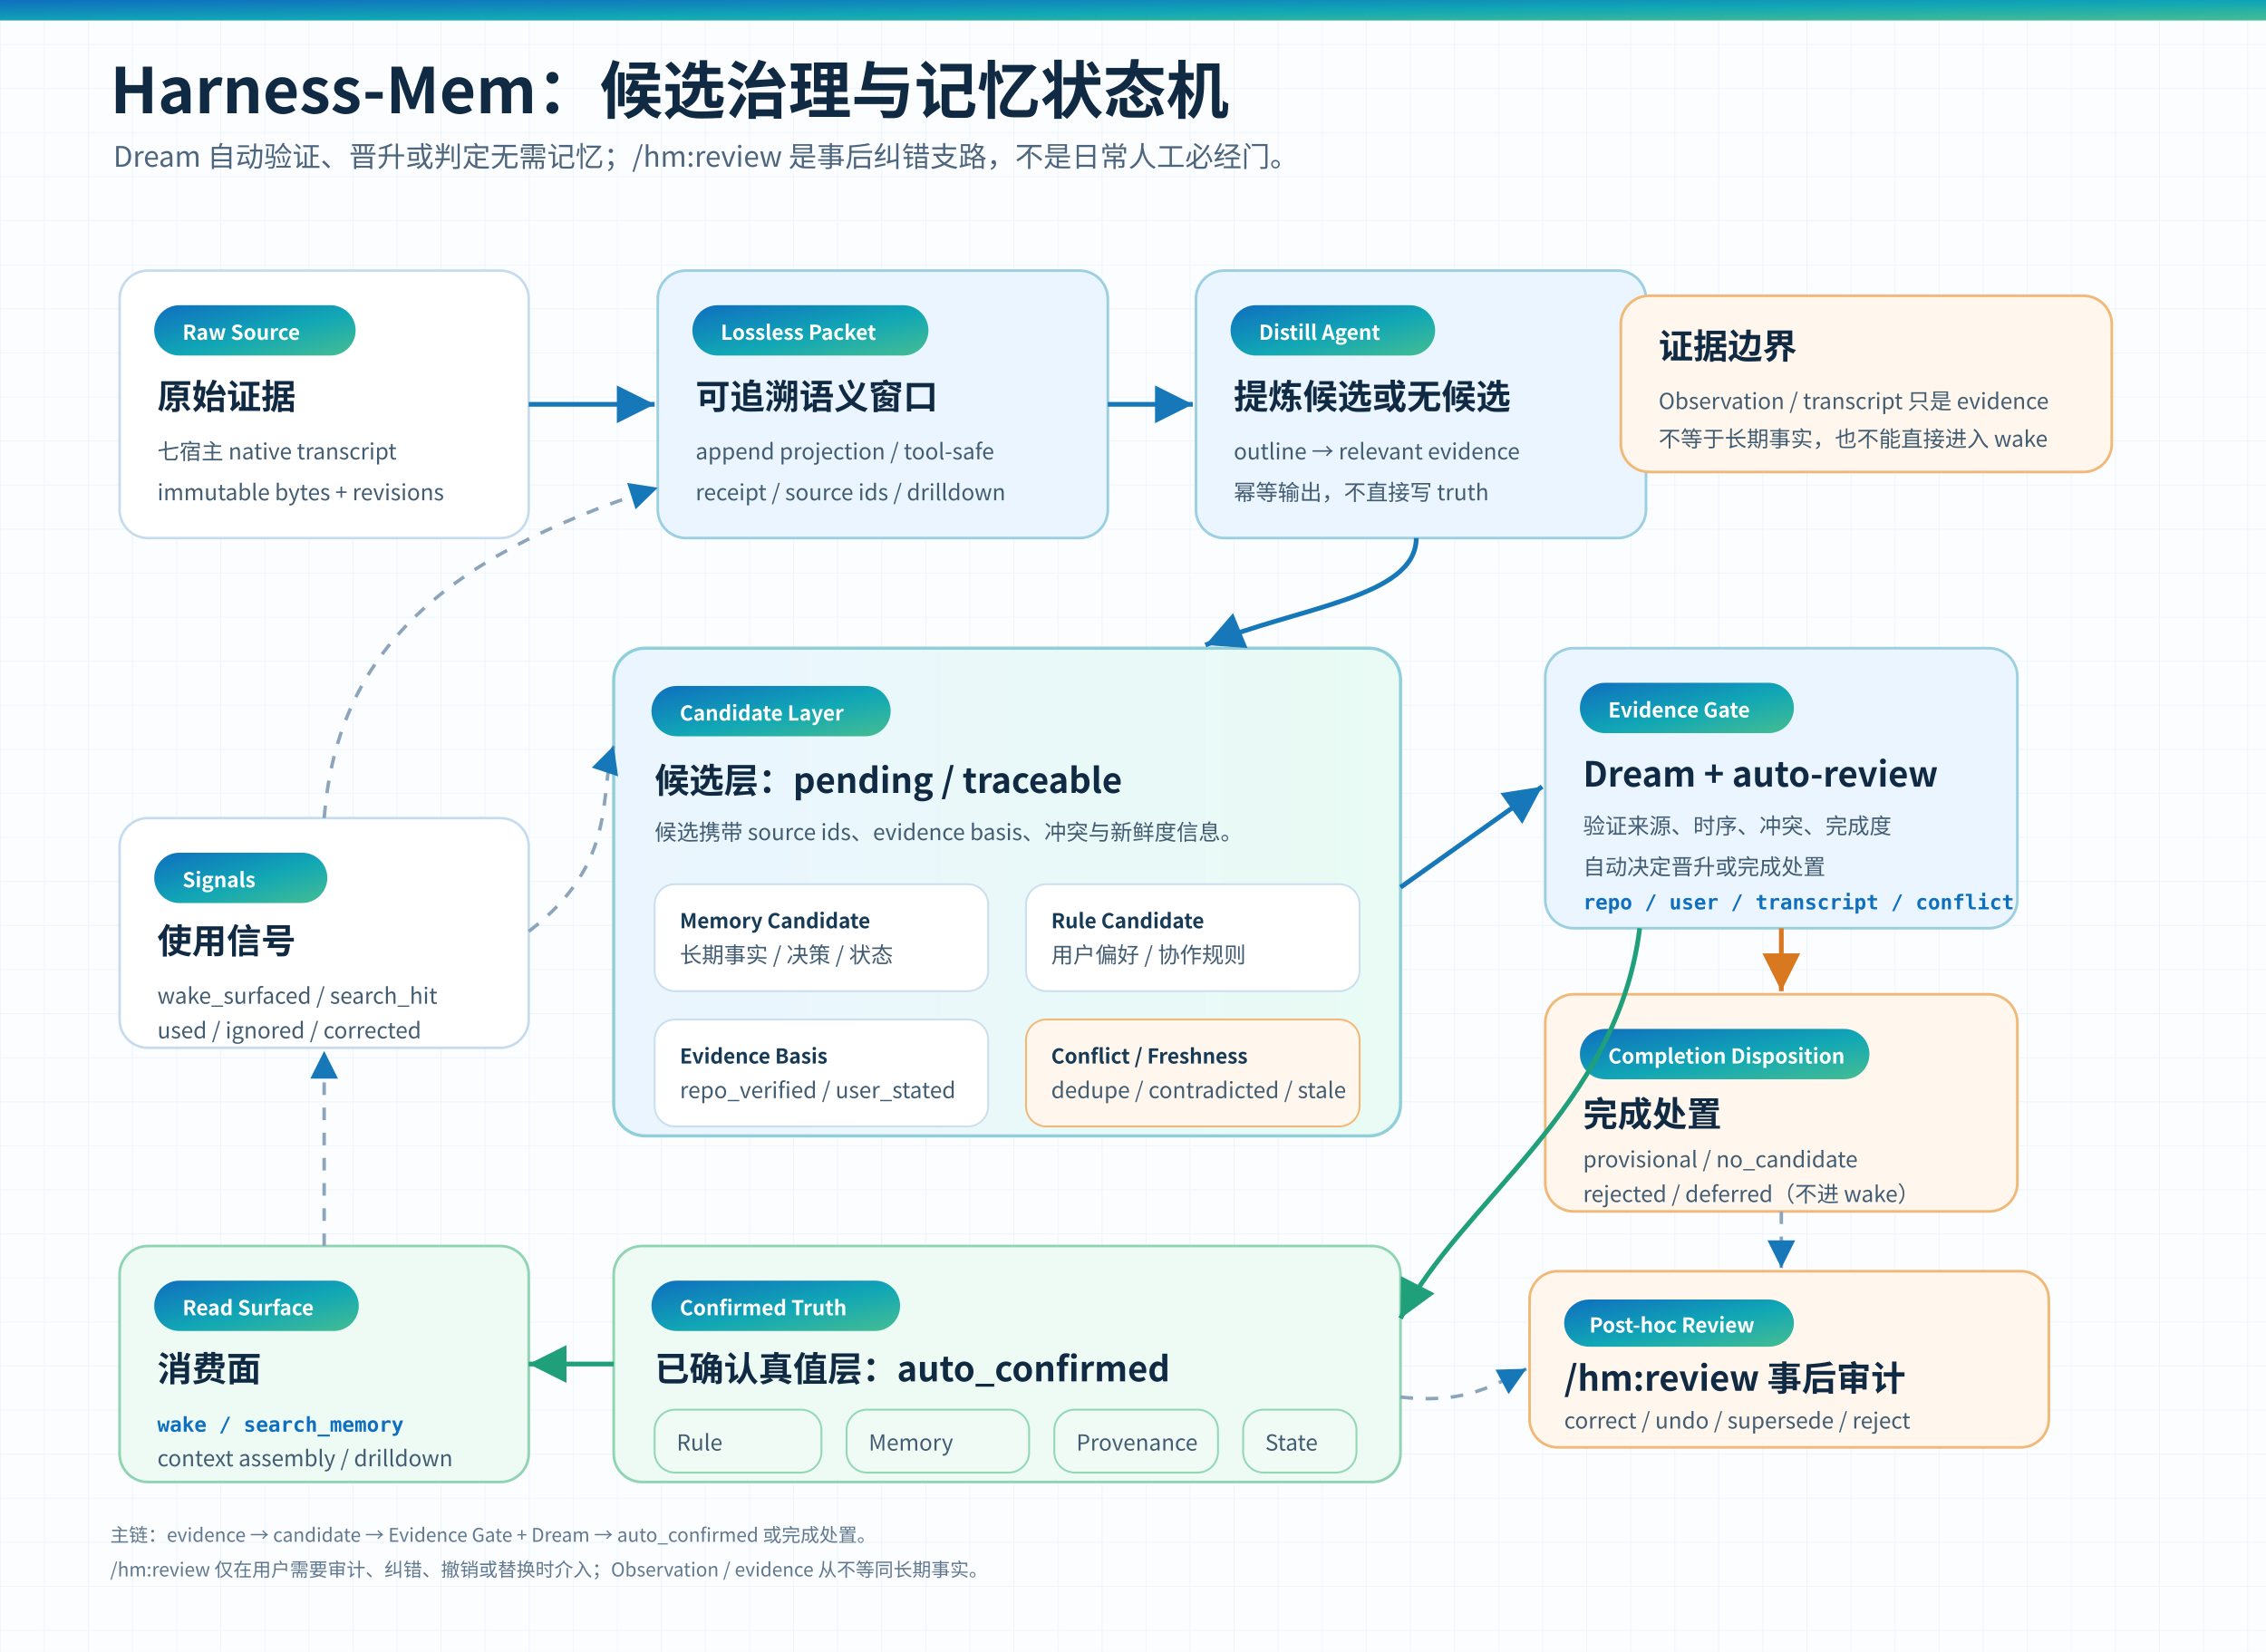
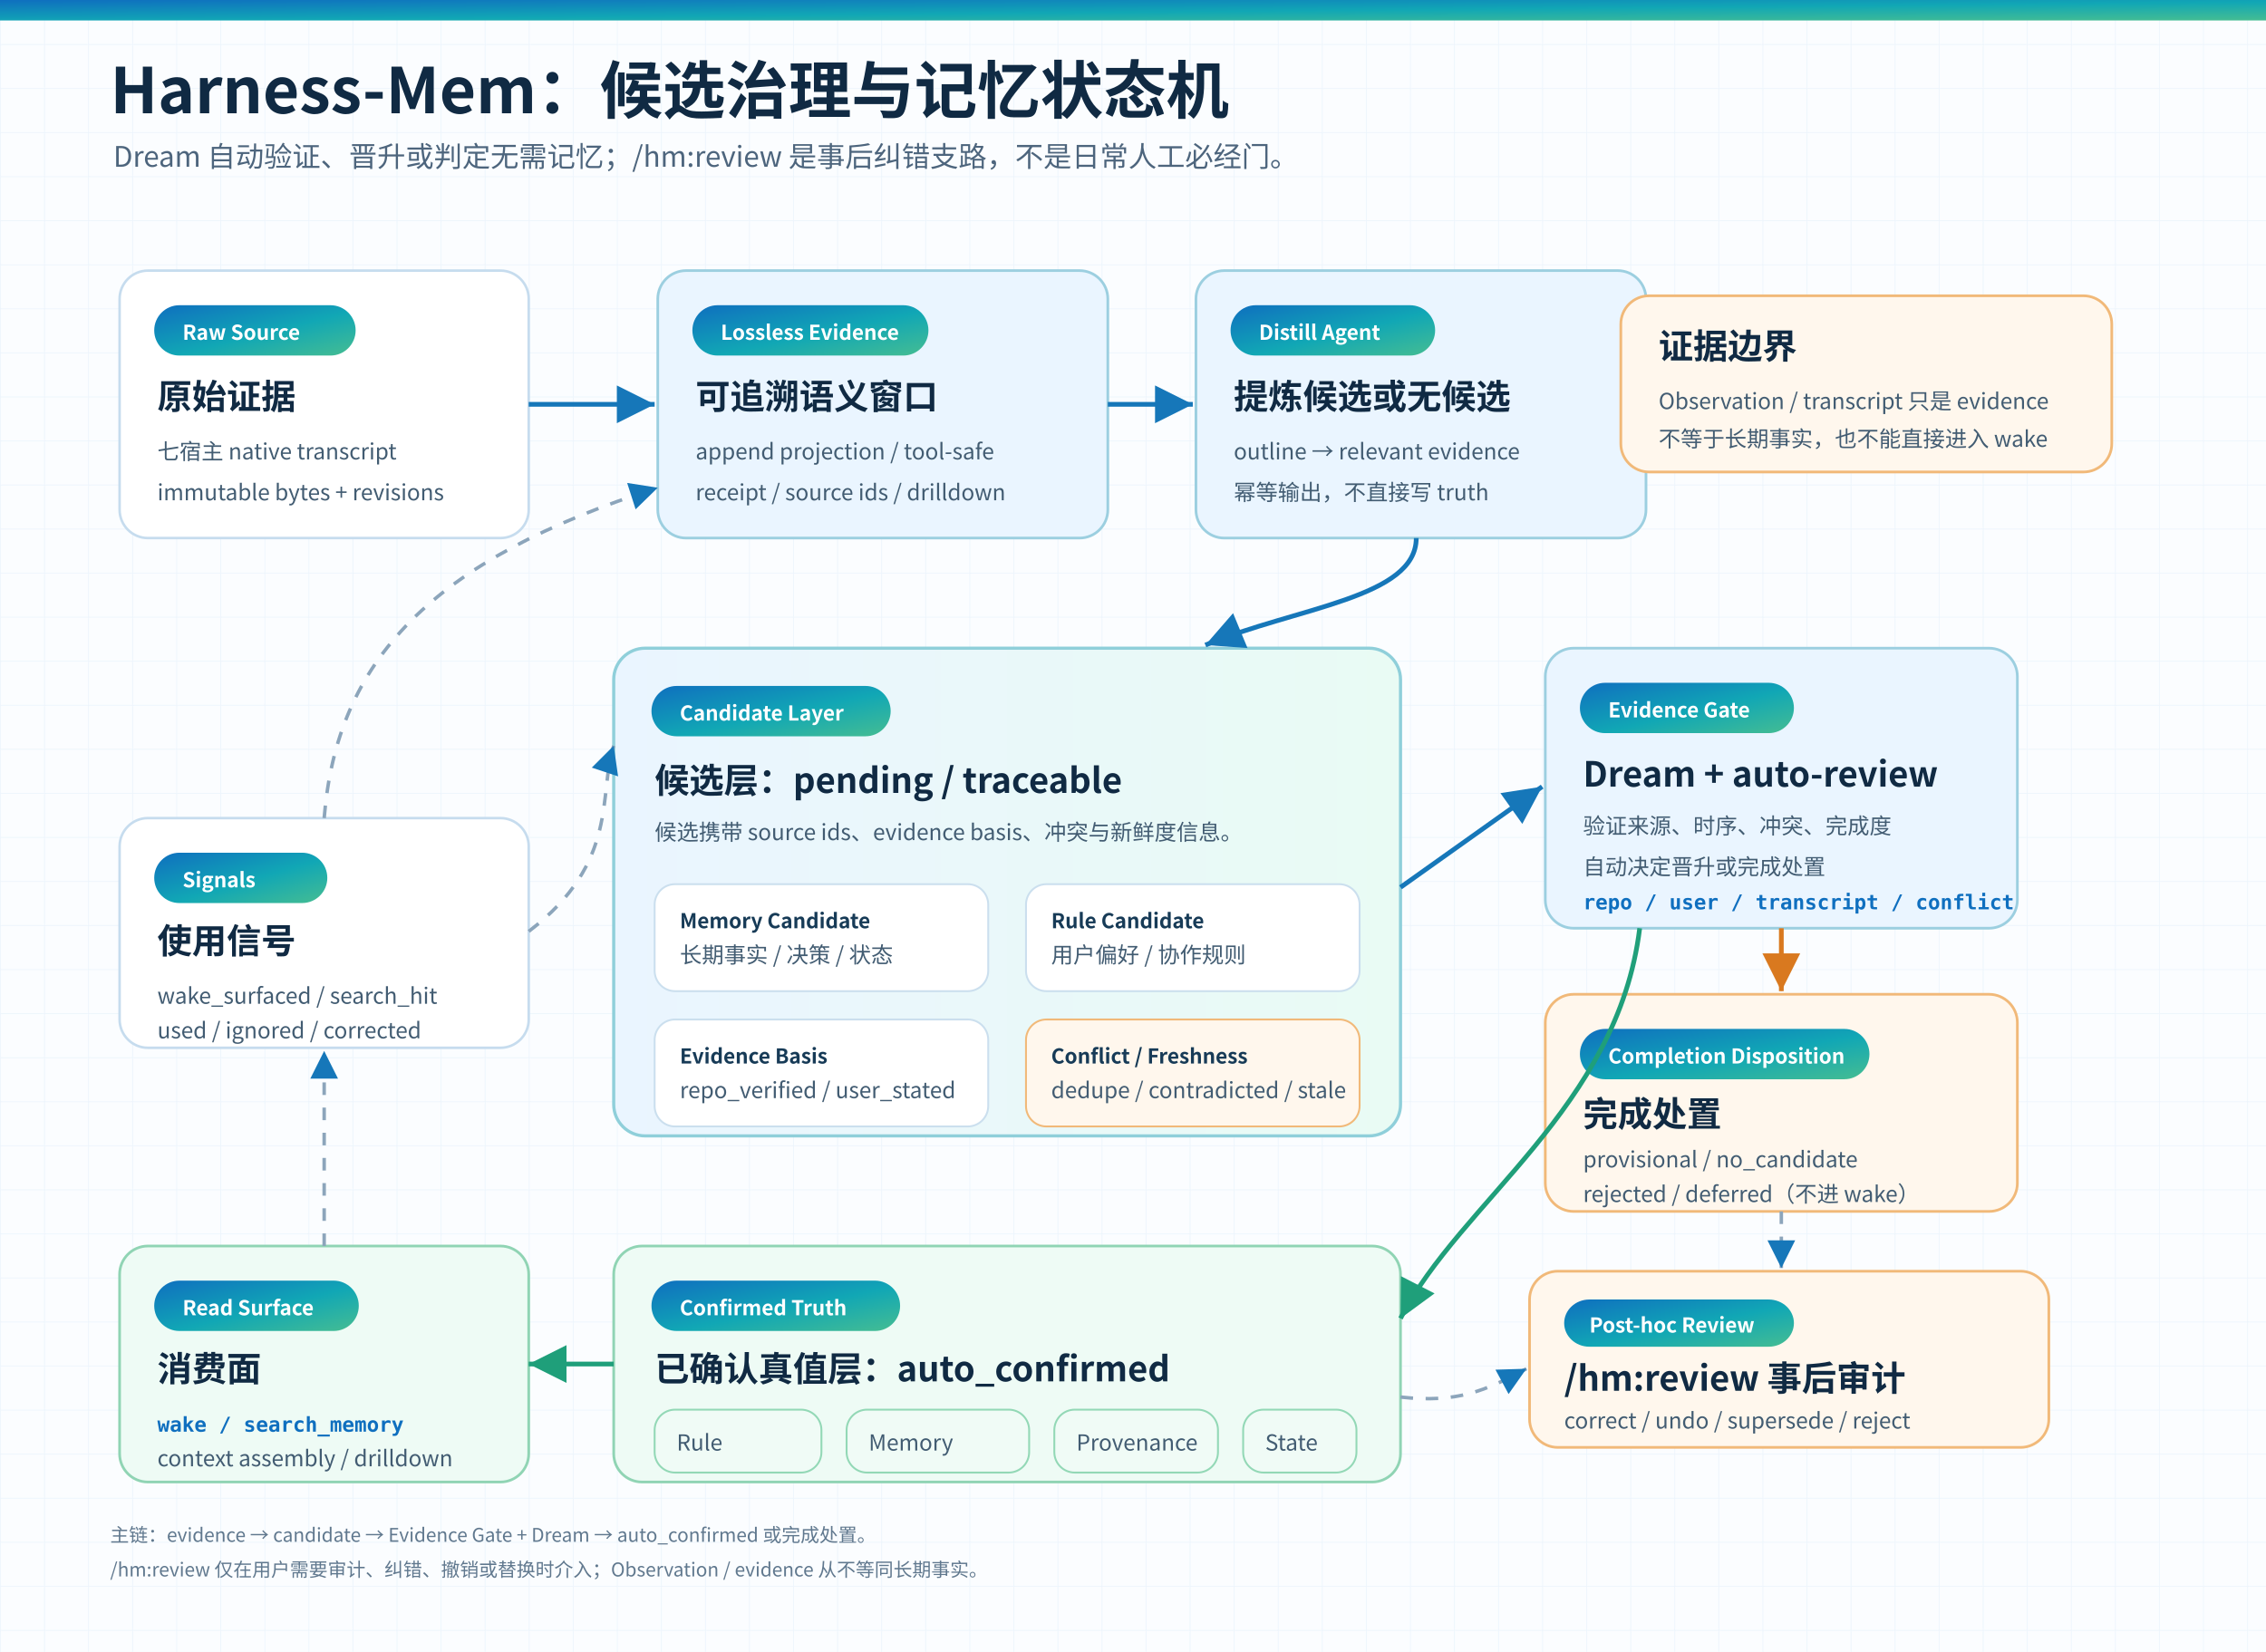
<svg xmlns="http://www.w3.org/2000/svg" width="1440" height="1050" viewBox="0 0 1440 1050" role="img" aria-labelledby="title desc">
  <defs>
    <pattern id="grid" width="28" height="28" patternUnits="userSpaceOnUse">
      <path d="M 28 0 L 0 0 0 28" fill="none" stroke="#e8f2fb" stroke-width="1" />
    </pattern>
    <linearGradient id="header" x1="0" y1="0" x2="1" y2="1">
      <stop offset="0%" stop-color="#0f6fbf" />
      <stop offset="55%" stop-color="#11a7b5" />
      <stop offset="100%" stop-color="#45bd92" />
    </linearGradient>
    <linearGradient id="candidate" x1="0" y1="0" x2="1" y2="0">
      <stop offset="0%" stop-color="#eaf5ff" />
      <stop offset="100%" stop-color="#e9fbf4" />
    </linearGradient>
    <filter id="shadow" x="-10%" y="-18%" width="125%" height="150%">
      <feDropShadow dx="0" dy="9" stdDeviation="12" flood-color="#0b3558" flood-opacity="0.12" />
    </filter>
    <marker id="blueArrow" markerWidth="12" markerHeight="12" refX="10" refY="6" orient="auto" markerUnits="strokeWidth">
      <path d="M2,2 L10,6 L2,10 Z" fill="#1677b9" />
    </marker>
    <marker id="greenArrow" markerWidth="12" markerHeight="12" refX="10" refY="6" orient="auto" markerUnits="strokeWidth">
      <path d="M2,2 L10,6 L2,10 Z" fill="#1f9f7a" />
    </marker>
    <marker id="orangeArrow" markerWidth="12" markerHeight="12" refX="10" refY="6" orient="auto" markerUnits="strokeWidth">
      <path d="M2,2 L10,6 L2,10 Z" fill="#d9791f" />
    </marker>
    <style>
      .bg { fill: #fbfdff; }
      .grid { fill: url(#grid); opacity: .72; }
      .title { font: 700 40px "Microsoft YaHei", "Noto Sans CJK SC", "Segoe UI", Arial, sans-serif; fill: #102a43; }
      .subtitle { font: 400 18px "Microsoft YaHei", "Noto Sans CJK SC", "Segoe UI", Arial, sans-serif; fill: #4d657d; }
      .panel { fill: #ffffff; stroke: #c6dcee; stroke-width: 1.6; rx: 18; }
      .panelBlue { fill: #eaf5ff; stroke: #9ccfe0; stroke-width: 1.7; rx: 18; }
      .panelCand { fill: url(#candidate); stroke: #8fcfda; stroke-width: 2; rx: 20; }
      .panelGreen { fill: #eefbf5; stroke: #90d4b4; stroke-width: 1.7; rx: 18; }
      .panelOrange { fill: #fff7ed; stroke: #f1b979; stroke-width: 1.7; rx: 18; }
      .label { font: 700 22px "Microsoft YaHei", "Noto Sans CJK SC", "Segoe UI", Arial, sans-serif; fill: #102a43; }
      .body { font: 400 14px "Microsoft YaHei", "Noto Sans CJK SC", "Segoe UI", Arial, sans-serif; fill: #425c72; }
      .small { font: 400 12px "Microsoft YaHei", "Noto Sans CJK SC", "Segoe UI", Arial, sans-serif; fill: #60788e; }
      .code { font: 700 13px "Cascadia Mono", Consolas, monospace; fill: #0f6fbf; }
      .chip { fill: url(#header); rx: 16; }
      .chipText { font: 700 13px "Microsoft YaHei", "Noto Sans CJK SC", "Segoe UI", Arial, sans-serif; fill: #fff; }
      .status { font: 700 13px "Microsoft YaHei", "Noto Sans CJK SC", "Segoe UI", Arial, sans-serif; fill: #173b57; }
      .card { fill: #ffffff; stroke: #cbdfee; stroke-width: 1.2; rx: 13; }
      .cardWarn { fill: #fff7ed; stroke: #f1b979; stroke-width: 1.2; rx: 13; }
      .cardDone { fill: #f0fbf6; stroke: #93d8b6; stroke-width: 1.2; rx: 13; }
      .arrow { fill: none; stroke: #1677b9; stroke-width: 3; marker-end: url(#blueArrow); }
      .arrowGreen { fill: none; stroke: #1f9f7a; stroke-width: 3; marker-end: url(#greenArrow); }
      .arrowOrange { fill: none; stroke: #d9791f; stroke-width: 3; marker-end: url(#orangeArrow); }
      .dash { fill: none; stroke: #8ca5bb; stroke-width: 2.2; stroke-dasharray: 8 8; marker-end: url(#blueArrow); }
    </style>
  </defs>
  <rect class="bg" width="1440" height="1050" />
  <rect class="grid" width="1440" height="1050" />
  <rect x="0" y="0" width="1440" height="13" fill="url(#header)" />
  <text class="title" x="70" y="72">Harness-Mem：候选治理与记忆状态机</text>
  <text class="subtitle" x="72" y="106">Dream 自动验证、晋升或判定无需记忆；/hm:review 是事后纠错支路，不是日常人工必经门。</text>
  <g transform="translate(76 172)">
    <rect class="panel" width="260" height="170" />
    <rect class="chip" x="22" y="22" width="128" height="32" />
    <text class="chipText" x="40" y="44">Raw Source</text>
    <text class="label" x="24" y="88">原始证据</text>
    <text class="body" x="24" y="120">七宿主 native transcript</text>
    <text class="body" x="24" y="146">immutable bytes + revisions</text>
  </g>
  <g transform="translate(418 172)">
    <rect class="panelBlue" width="286" height="170" />
    <rect class="chip" x="22" y="22" width="150" height="32" />
-     <text class="chipText" x="40" y="44">Lossless Packet</text>
+     <text class="chipText" x="40" y="44">Lossless Evidence</text>
    <text class="label" x="24" y="88">可追溯语义窗口</text>
    <text class="body" x="24" y="120">append projection / tool-safe</text>
    <text class="body" x="24" y="146">receipt / source ids / drilldown</text>
  </g>
  <g transform="translate(760 172)">
    <rect class="panelBlue" width="286" height="170" />
    <rect class="chip" x="22" y="22" width="130" height="32" />
    <text class="chipText" x="40" y="44">Distill Agent</text>
    <text class="label" x="24" y="88">提炼候选或无候选</text>
    <text class="body" x="24" y="120">outline → relevant evidence</text>
    <text class="body" x="24" y="146">幂等输出，不直接写 truth</text>
  </g>
  <g transform="translate(390 412)">
    <rect class="panelCand" width="500" height="310" />
    <rect class="chip" x="24" y="24" width="152" height="32" />
    <text class="chipText" x="42" y="46">Candidate Layer</text>
    <text class="label" x="26" y="92">候选层：pending / traceable</text>
    <text class="body" x="26" y="122">候选携带 source ids、evidence basis、冲突与新鲜度信息。</text>
    <g transform="translate(26 150)">
      <rect class="card" width="212" height="68" />
      <text class="status" x="16" y="28">Memory Candidate</text>
      <text class="body" x="16" y="50">长期事实 / 决策 / 状态</text>
    </g>
    <g transform="translate(262 150)">
      <rect class="card" width="212" height="68" />
      <text class="status" x="16" y="28">Rule Candidate</text>
      <text class="body" x="16" y="50">用户偏好 / 协作规则</text>
    </g>
    <g transform="translate(26 236)">
      <rect class="card" width="212" height="68" />
      <text class="status" x="16" y="28">Evidence Basis</text>
      <text class="body" x="16" y="50">repo_verified / user_stated</text>
    </g>
    <g transform="translate(262 236)">
      <rect class="cardWarn" width="212" height="68" />
      <text class="status" x="16" y="28">Conflict / Freshness</text>
      <text class="body" x="16" y="50">dedupe / contradicted / stale</text>
    </g>
  </g>
  <g transform="translate(982 412)">
    <rect class="panelBlue" width="300" height="178" />
    <rect class="chip" x="22" y="22" width="136" height="32" />
    <text class="chipText" x="40" y="44">Evidence Gate</text>
    <text class="label" x="24" y="88">Dream + auto-review</text>
    <text class="body" x="24" y="118">验证来源、时序、冲突、完成度</text>
    <text class="body" x="24" y="144">自动决定晋升或完成处置</text>
    <text class="code" x="24" y="166">repo / user / transcript / conflict</text>
  </g>
  <g transform="translate(982 632)">
    <rect class="panelOrange" width="300" height="138" />
    <rect class="chip" x="22" y="22" width="184" height="32" />
    <text class="chipText" x="40" y="44">Completion Disposition</text>
    <text class="label" x="24" y="84">完成处置</text>
    <text class="body" x="24" y="110">provisional / no_candidate</text>
    <text class="body" x="24" y="132">rejected / deferred（不进 wake）</text>
  </g>
  <g transform="translate(972 808)">
    <rect class="panelOrange" width="330" height="112" />
    <rect class="chip" x="22" y="18" width="146" height="30" />
    <text class="chipText" x="38" y="39">Post-hoc Review</text>
    <text class="label" x="22" y="76">/hm:review 事后审计</text>
    <text class="body" x="22" y="100">correct / undo / supersede / reject</text>
  </g>
  <g transform="translate(390 792)">
    <rect class="panelGreen" width="500" height="150" />
    <rect class="chip" x="24" y="22" width="158" height="32" />
    <text class="chipText" x="42" y="44">Confirmed Truth</text>
    <text class="label" x="26" y="86">已确认真值层：auto_confirmed</text>
    <g transform="translate(26 104)">
      <rect class="cardDone" width="106" height="40" />
      <text class="body" x="14" y="26">Rule</text>
    </g>
    <g transform="translate(148 104)">
      <rect class="cardDone" width="116" height="40" />
      <text class="body" x="14" y="26">Memory</text>
    </g>
    <g transform="translate(280 104)">
      <rect class="cardDone" width="104" height="40" />
      <text class="body" x="14" y="26">Provenance</text>
    </g>
    <g transform="translate(400 104)">
      <rect class="cardDone" width="72" height="40" />
      <text class="body" x="14" y="26">State</text>
    </g>
  </g>
  <g transform="translate(76 792)">
    <rect class="panelGreen" width="260" height="150" />
    <rect class="chip" x="22" y="22" width="130" height="32" />
    <text class="chipText" x="40" y="44">Read Surface</text>
    <text class="label" x="24" y="86">消费面</text>
    <text class="code" x="24" y="118">wake / search_memory</text>
    <text class="body" x="24" y="140">context assembly / drilldown</text>
  </g>
  <g transform="translate(76 520)">
    <rect class="panel" width="260" height="146" />
    <rect class="chip" x="22" y="22" width="110" height="32" />
    <text class="chipText" x="40" y="44">Signals</text>
    <text class="label" x="24" y="86">使用信号</text>
    <text class="body" x="24" y="118">wake_surfaced / search_hit</text>
    <text class="body" x="24" y="140">used / ignored / corrected</text>
  </g>
  <path class="arrow" d="M 336 257 L 416 257" />
  <path class="arrow" d="M 704 257 L 758 257" />
  <path class="arrow" d="M 900 342 C 900 380 824 386 766 410" />
  <path class="arrow" d="M 890 564 L 980 500" />
  <path class="arrowGreen" d="M 1042 590 C 1028 704 928 764 890 838" />
  <path class="arrowOrange" d="M 1132 590 L 1132 630" />
  <path class="dash" d="M 1132 770 L 1132 806" />
  <path class="dash" d="M 890 888 C 926 892 944 884 970 870" />
  <path class="arrowGreen" d="M 390 867 L 336 867" />
  <path class="dash" d="M 206 792 L 206 668" />
  <path class="dash" d="M 336 592 C 394 548 380 504 390 474" />
  <path class="dash" d="M 206 520 C 214 420 274 356 418 310" />
  <g transform="translate(1030 188)">
    <rect class="panelOrange" width="312" height="112" />
    <text class="label" x="24" y="40">证据边界</text>
    <text class="body" x="24" y="72">Observation / transcript 只是 evidence</text>
    <text class="body" x="24" y="96">不等于长期事实，也不能直接进入 wake</text>
  </g>
  <g transform="translate(70 980)">
    <text class="small" x="0" y="0">主链：evidence → candidate → Evidence Gate + Dream → auto_confirmed 或完成处置。</text>
    <text class="small" x="0" y="22">/hm:review 仅在用户需要审计、纠错、撤销或替换时介入；Observation / evidence 从不等同长期事实。</text>
  </g>
</svg>
